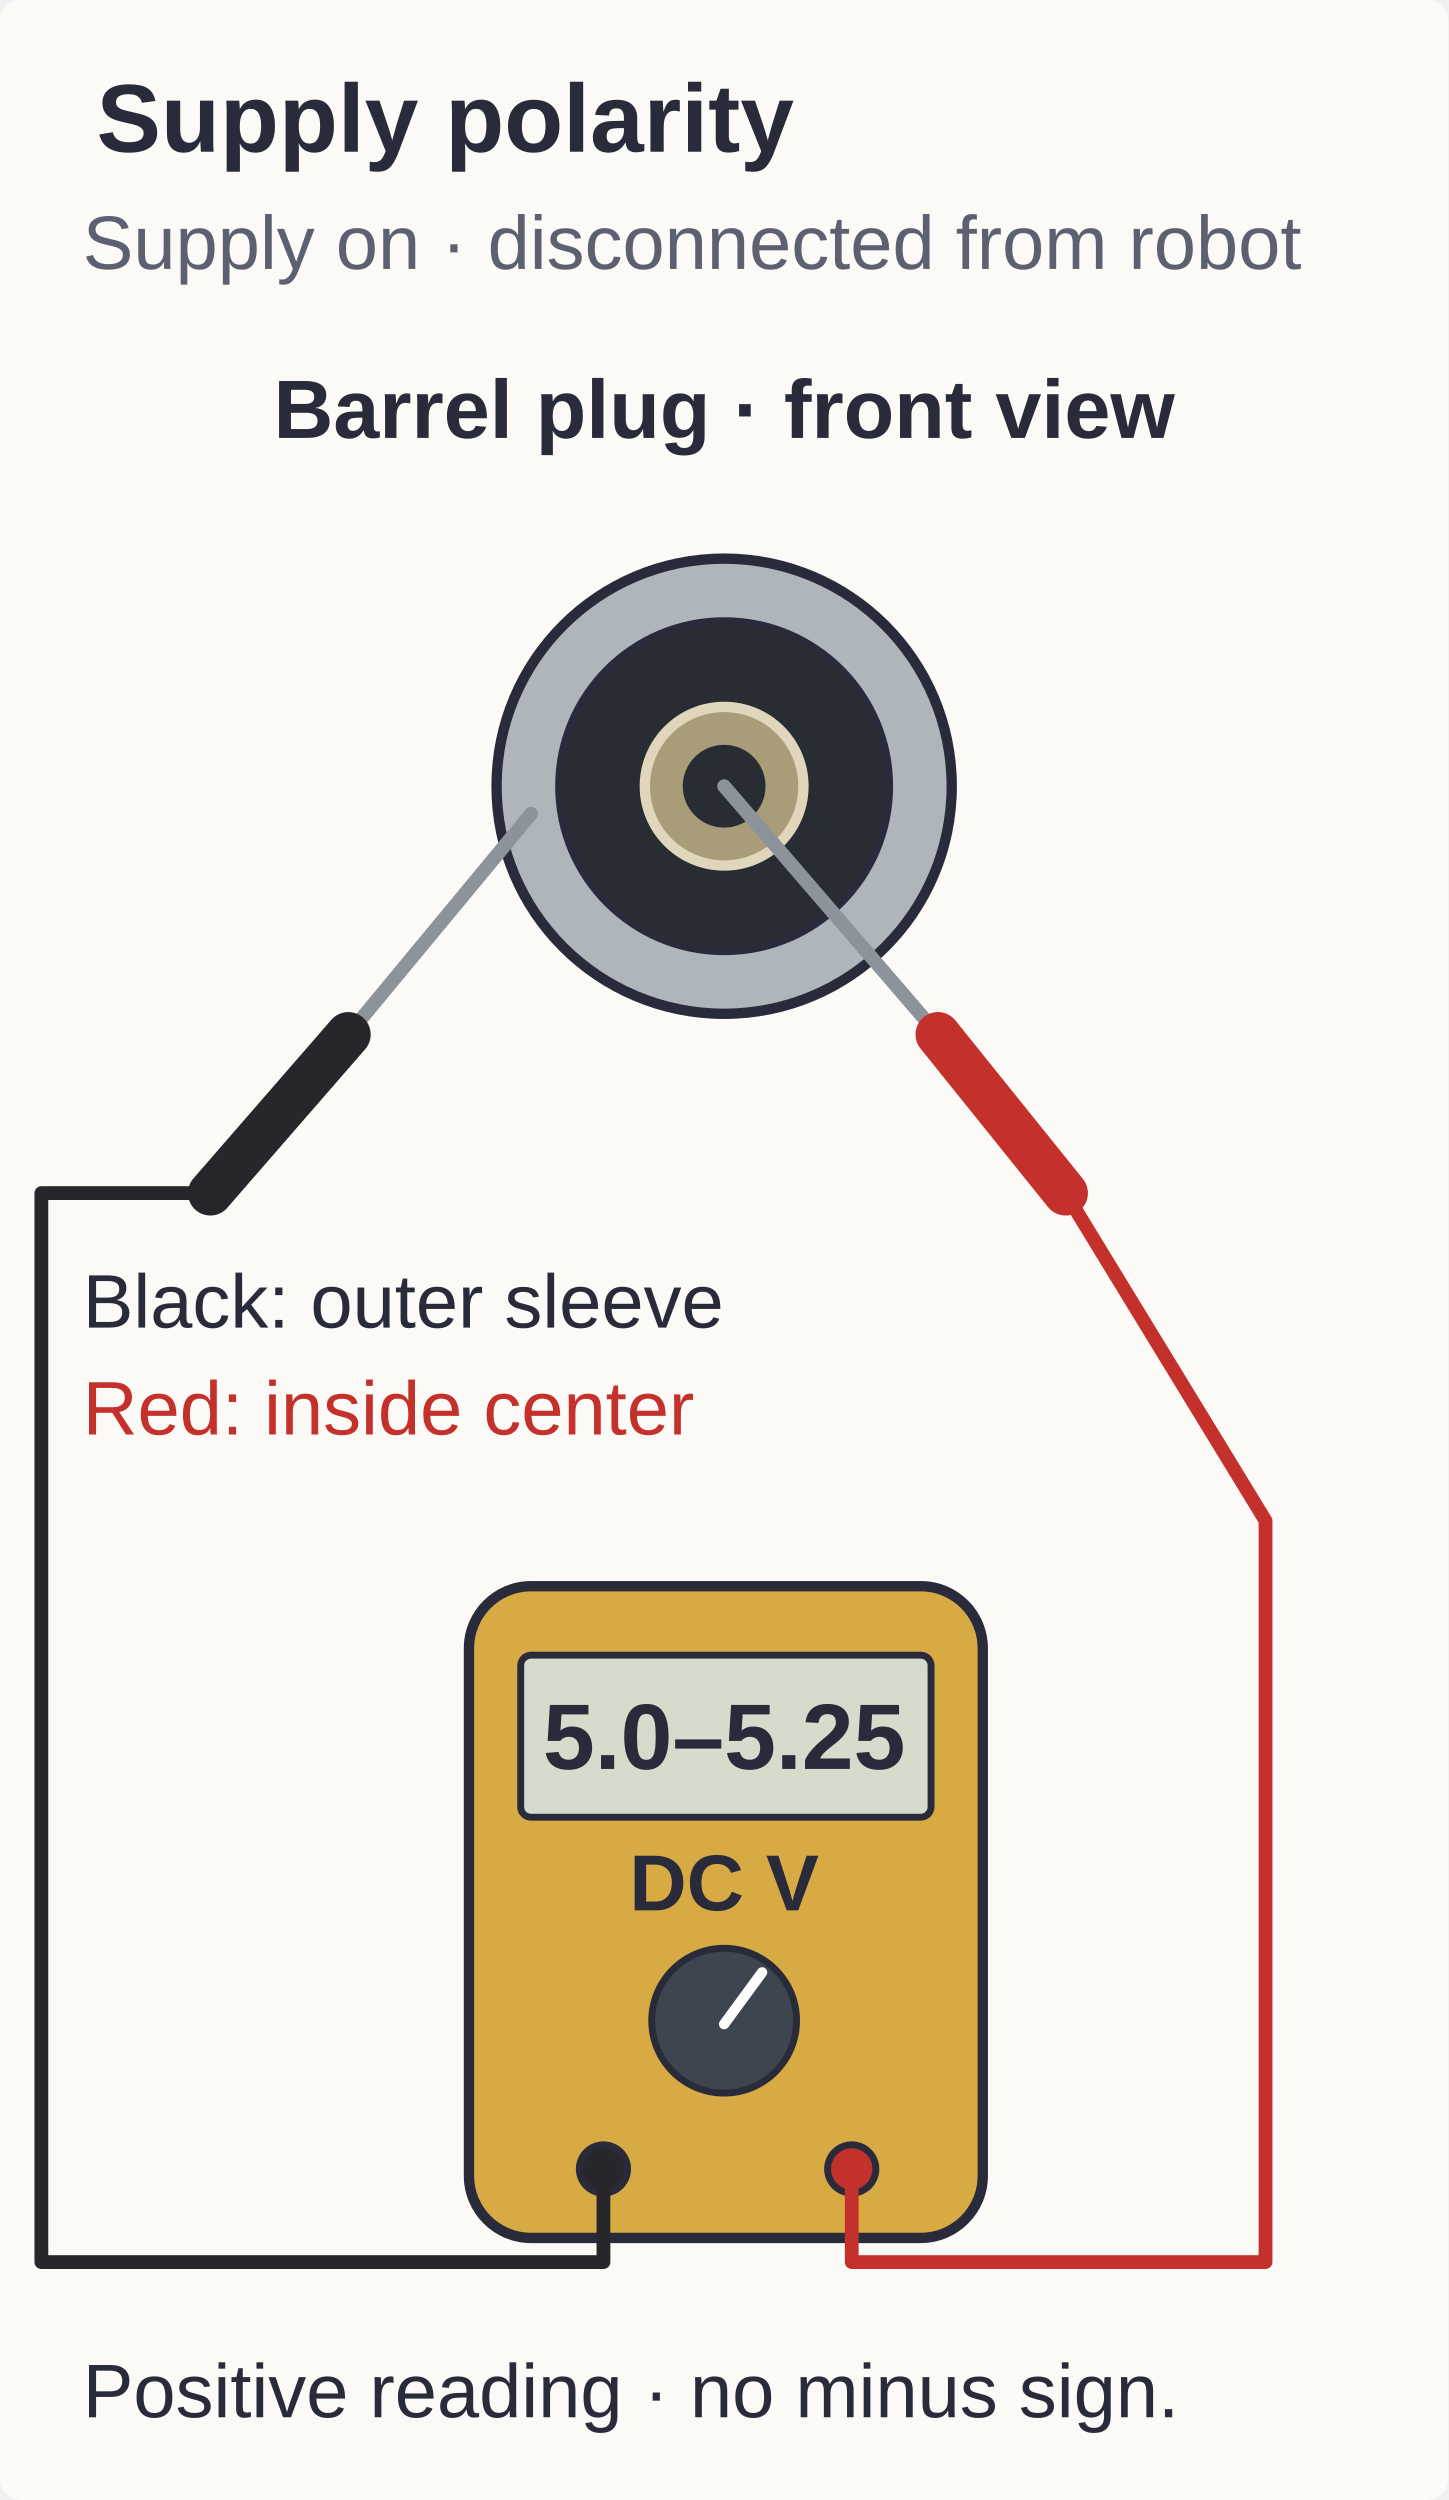
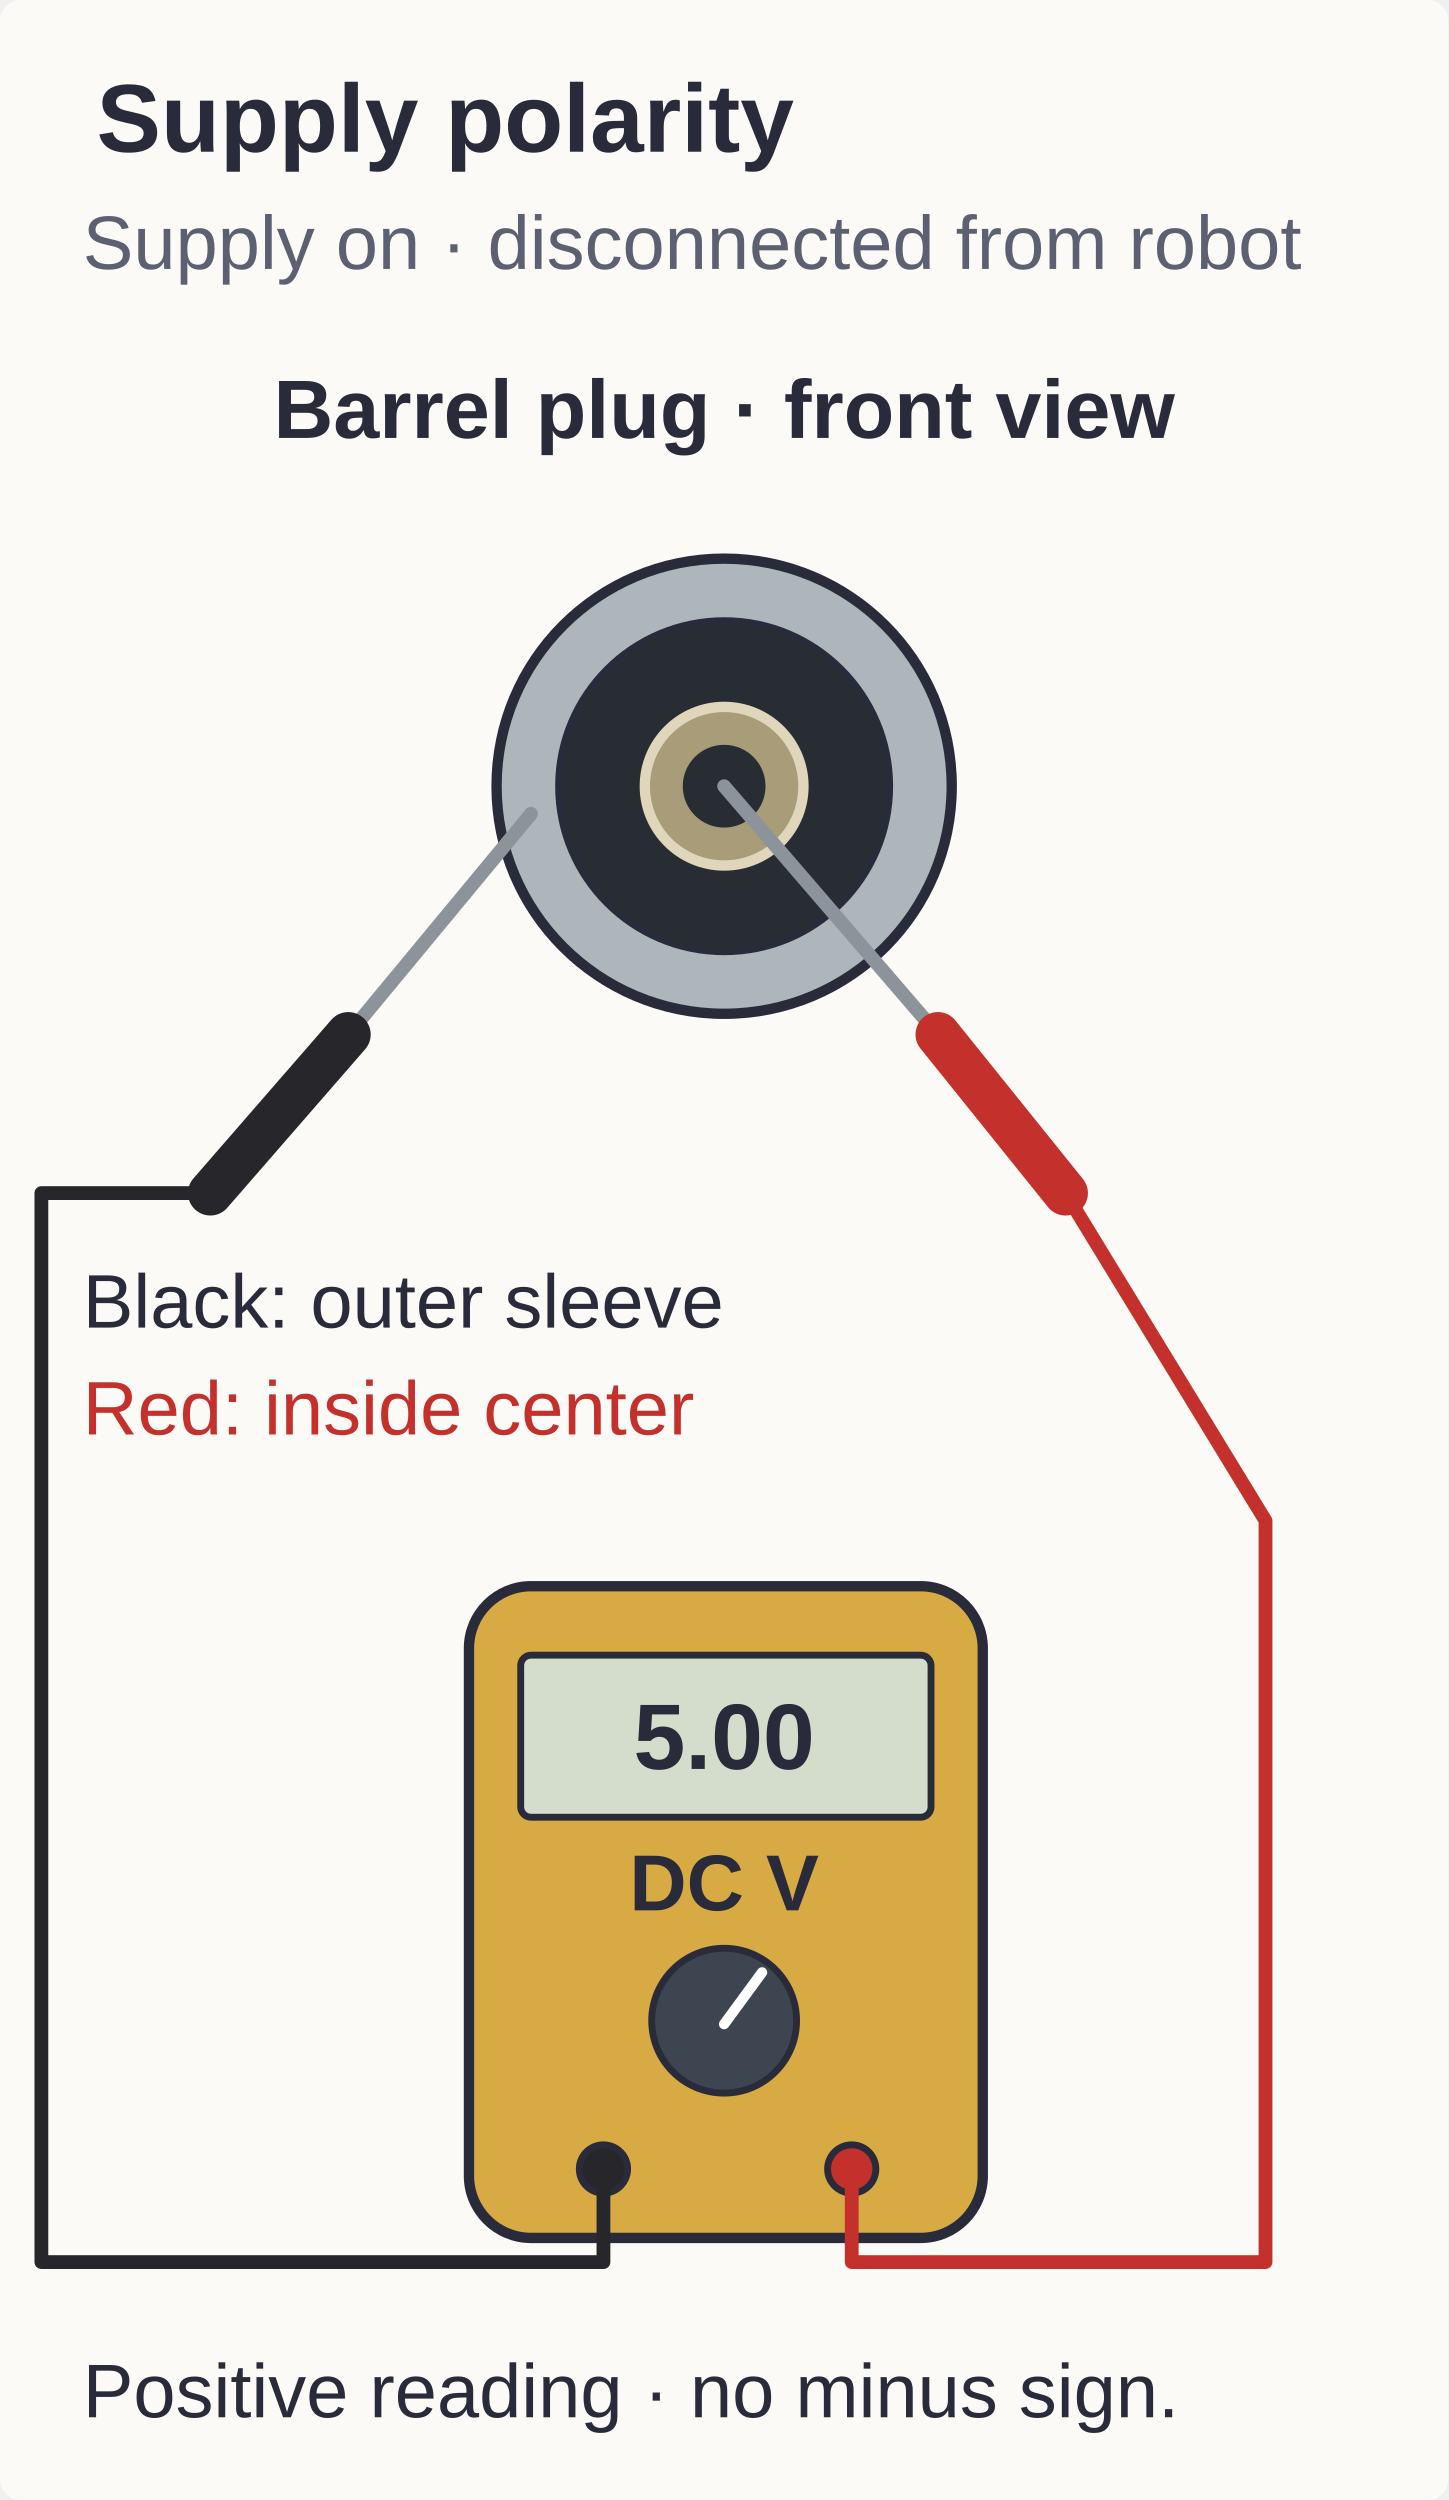
<svg xmlns="http://www.w3.org/2000/svg" viewBox="0 0 420 725" width="420" height="725" role="img">
  <defs>
    <marker id="arrow" viewBox="0 0 10 10" refX="8" refY="5" markerWidth="7" markerHeight="7" orient="auto-start-reverse">
      <path d="M0 0 L10 5 L0 10z" fill="#2f6fb5" />
    </marker>
  </defs>
  <rect x="0" y="0" width="420" height="725" rx="6" fill="#fbfaf6" stroke="none" stroke-width="2" />
  <text x="28" y="44" font-family="Arial,Helvetica,sans-serif" font-size="28" fill="#292b3b" font-weight="700" text-anchor="start">Supply polarity</text>
  <text x="24" y="78" font-family="Arial,Helvetica,sans-serif" font-size="22" fill="#5c6070" font-weight="400" text-anchor="start">Supply on · disconnected from robot</text>
  <text x="210" y="127" font-family="Arial,Helvetica,sans-serif" font-size="24" fill="#292b3b" font-weight="700" text-anchor="middle">Barrel plug · front view</text>
  <circle cx="210" cy="228" r="66" fill="#aeb6bb" stroke="#292b3b" stroke-width="3" />
  <circle cx="210" cy="228" r="48" fill="#272d33" stroke="#292b3b" stroke-width="2" />
  <circle cx="210" cy="228" r="23" fill="#a99c78" stroke="#e0d6bb" stroke-width="3" />
  <circle cx="210" cy="228" r="12" fill="#272d33" stroke="none" stroke-width="2" />
  <path d="M210 228 L272 300" fill="none" stroke="#8d939a" stroke-width="4" stroke-linejoin="round" stroke-linecap="round" />
  <path d="M272 300 L309 346" fill="none" stroke="#c4302b" stroke-width="13" stroke-linejoin="round" stroke-linecap="round" />
  <path d="M154 236 L101 300" fill="none" stroke="#8d939a" stroke-width="4" stroke-linejoin="round" stroke-linecap="round" />
  <path d="M101 300 L61 346" fill="none" stroke="#26262b" stroke-width="13" stroke-linejoin="round" stroke-linecap="round" />
  <text x="24" y="385" font-family="Arial,Helvetica,sans-serif" font-size="22" fill="#292b3b" font-weight="400" text-anchor="start">Black: outer sleeve</text>
  <text x="24" y="416" font-family="Arial,Helvetica,sans-serif" font-size="22" fill="#c4302b" font-weight="400" text-anchor="start">Red: inside center</text>
  <rect x="136" y="460" width="149" height="189" rx="18" fill="#d8aa43" stroke="#292b3b" stroke-width="3" />
  <rect x="151" y="480" width="119" height="47" rx="3" fill="#d4dccb" stroke="#292b3b" stroke-width="2" />
-   <text x="210" y="513" font-family="Arial,Helvetica,sans-serif" font-size="27" fill="#292b3b" font-weight="700" text-anchor="middle">5.0–5.25</text>
+   <text x="210" y="513" font-family="Arial,Helvetica,sans-serif" font-size="27" fill="#292b3b" font-weight="700" text-anchor="middle">5.00</text>
  <text x="210" y="554" font-family="Arial,Helvetica,sans-serif" font-size="23" fill="#292b3b" font-weight="700" text-anchor="middle">DC V</text>
  <circle cx="210" cy="586" r="21" fill="#3d4650" stroke="#292b3b" stroke-width="2" />
  <path d="M210 587 L221 572" fill="none" stroke="#fff" stroke-width="3" stroke-linejoin="round" stroke-linecap="round" />
  <circle cx="175" cy="629" r="7" fill="#26262b" stroke="#292b3b" stroke-width="2" />
  <circle cx="247" cy="629" r="7" fill="#c4302b" stroke="#292b3b" stroke-width="2" />
  <path d="M61 346 L12 346 L12 656 L175 656 L175 629" fill="none" stroke="#26262b" stroke-width="4" stroke-linejoin="round" stroke-linecap="round" />
  <path d="M309 346 L367 441 L367 656 L247 656 L247 629" fill="none" stroke="#c4302b" stroke-width="4" stroke-linejoin="round" stroke-linecap="round" />
  <text x="24" y="701" font-family="Arial,Helvetica,sans-serif" font-size="22" fill="#292b3b" font-weight="400" text-anchor="start">Positive reading · no minus sign.</text>
</svg>
